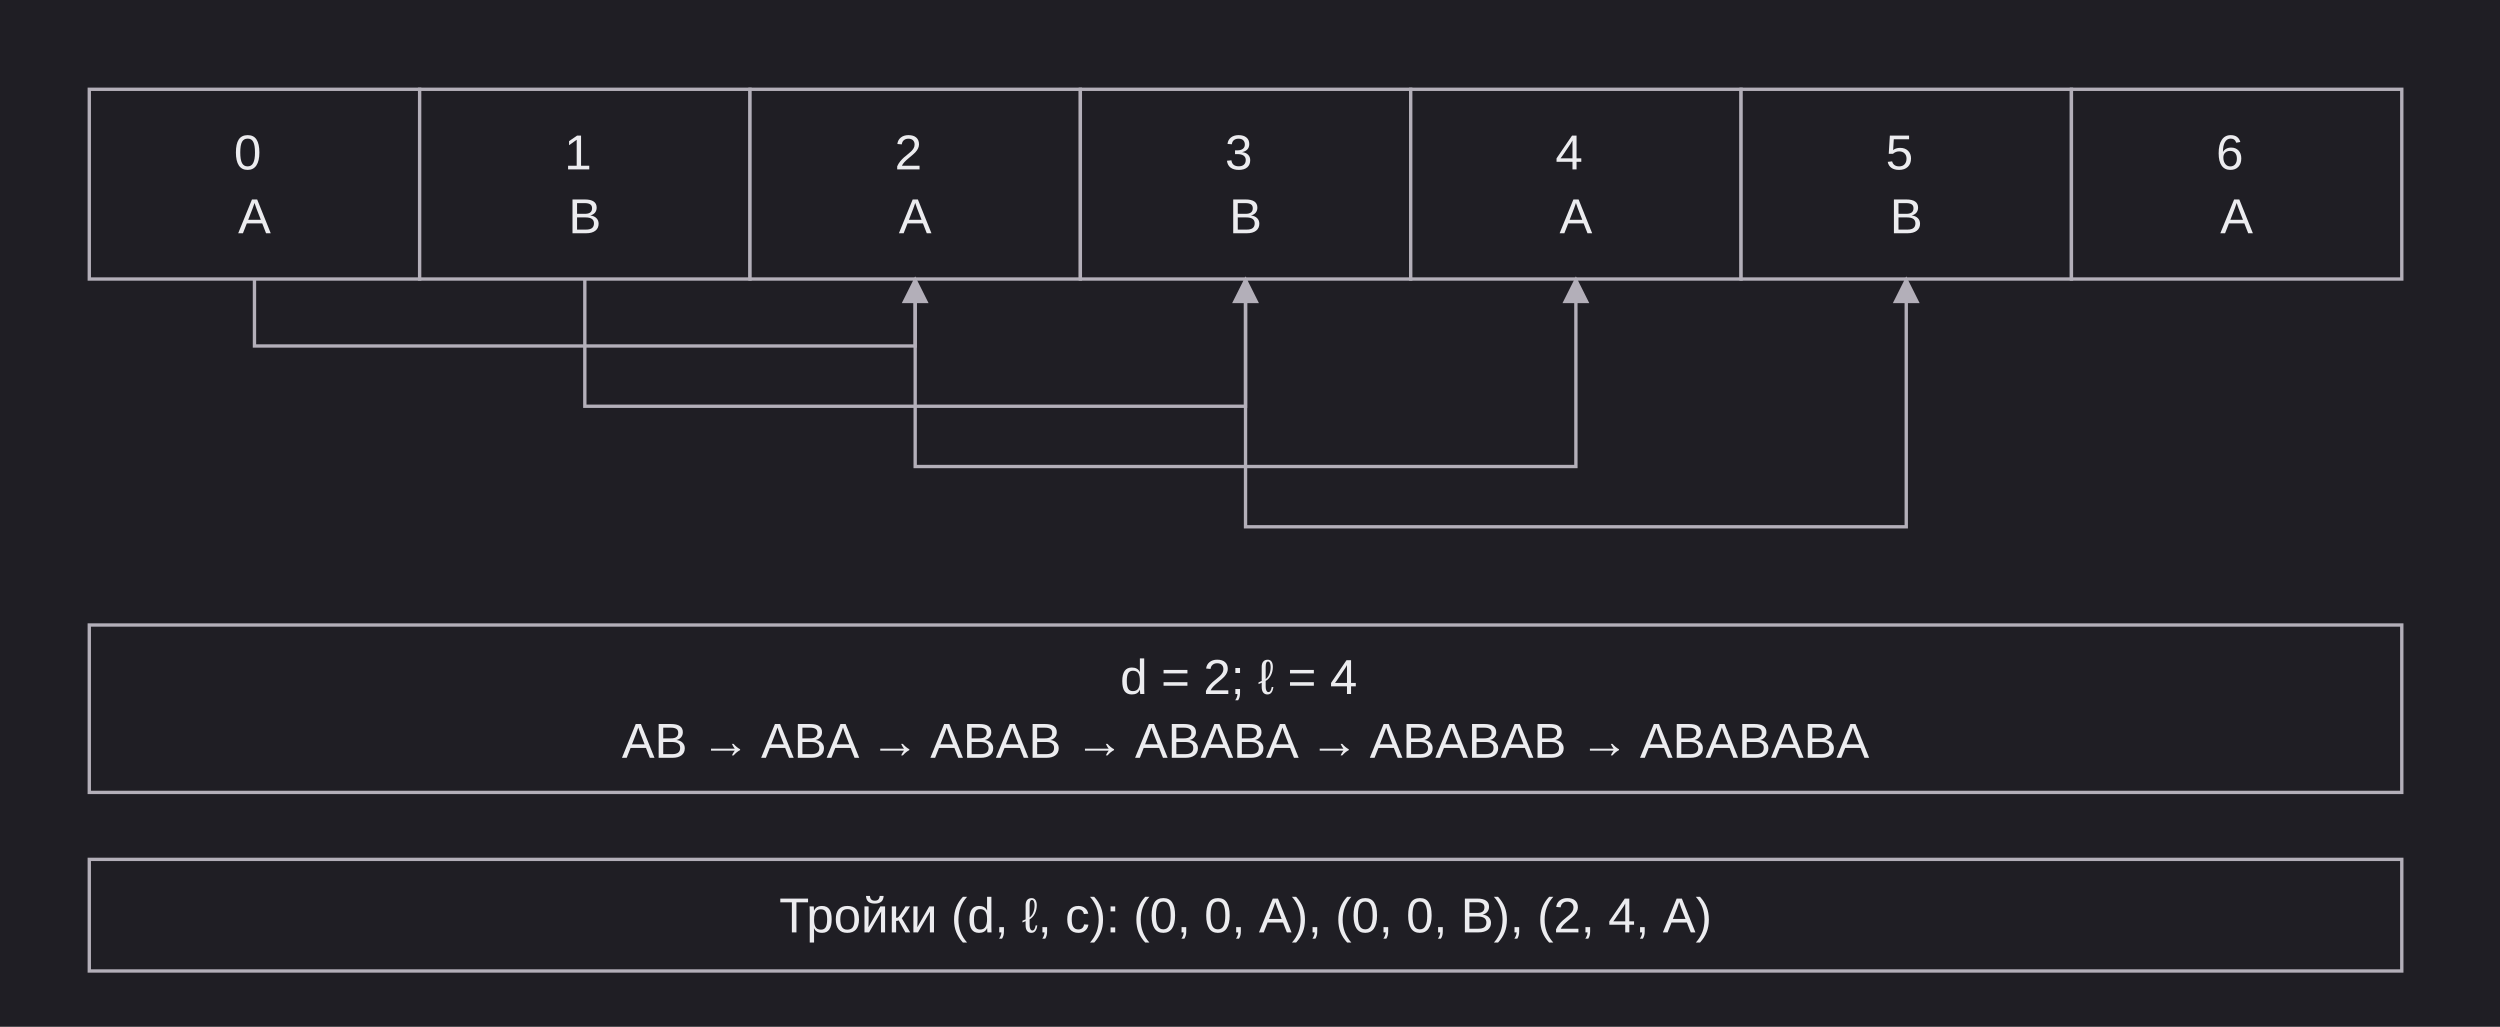
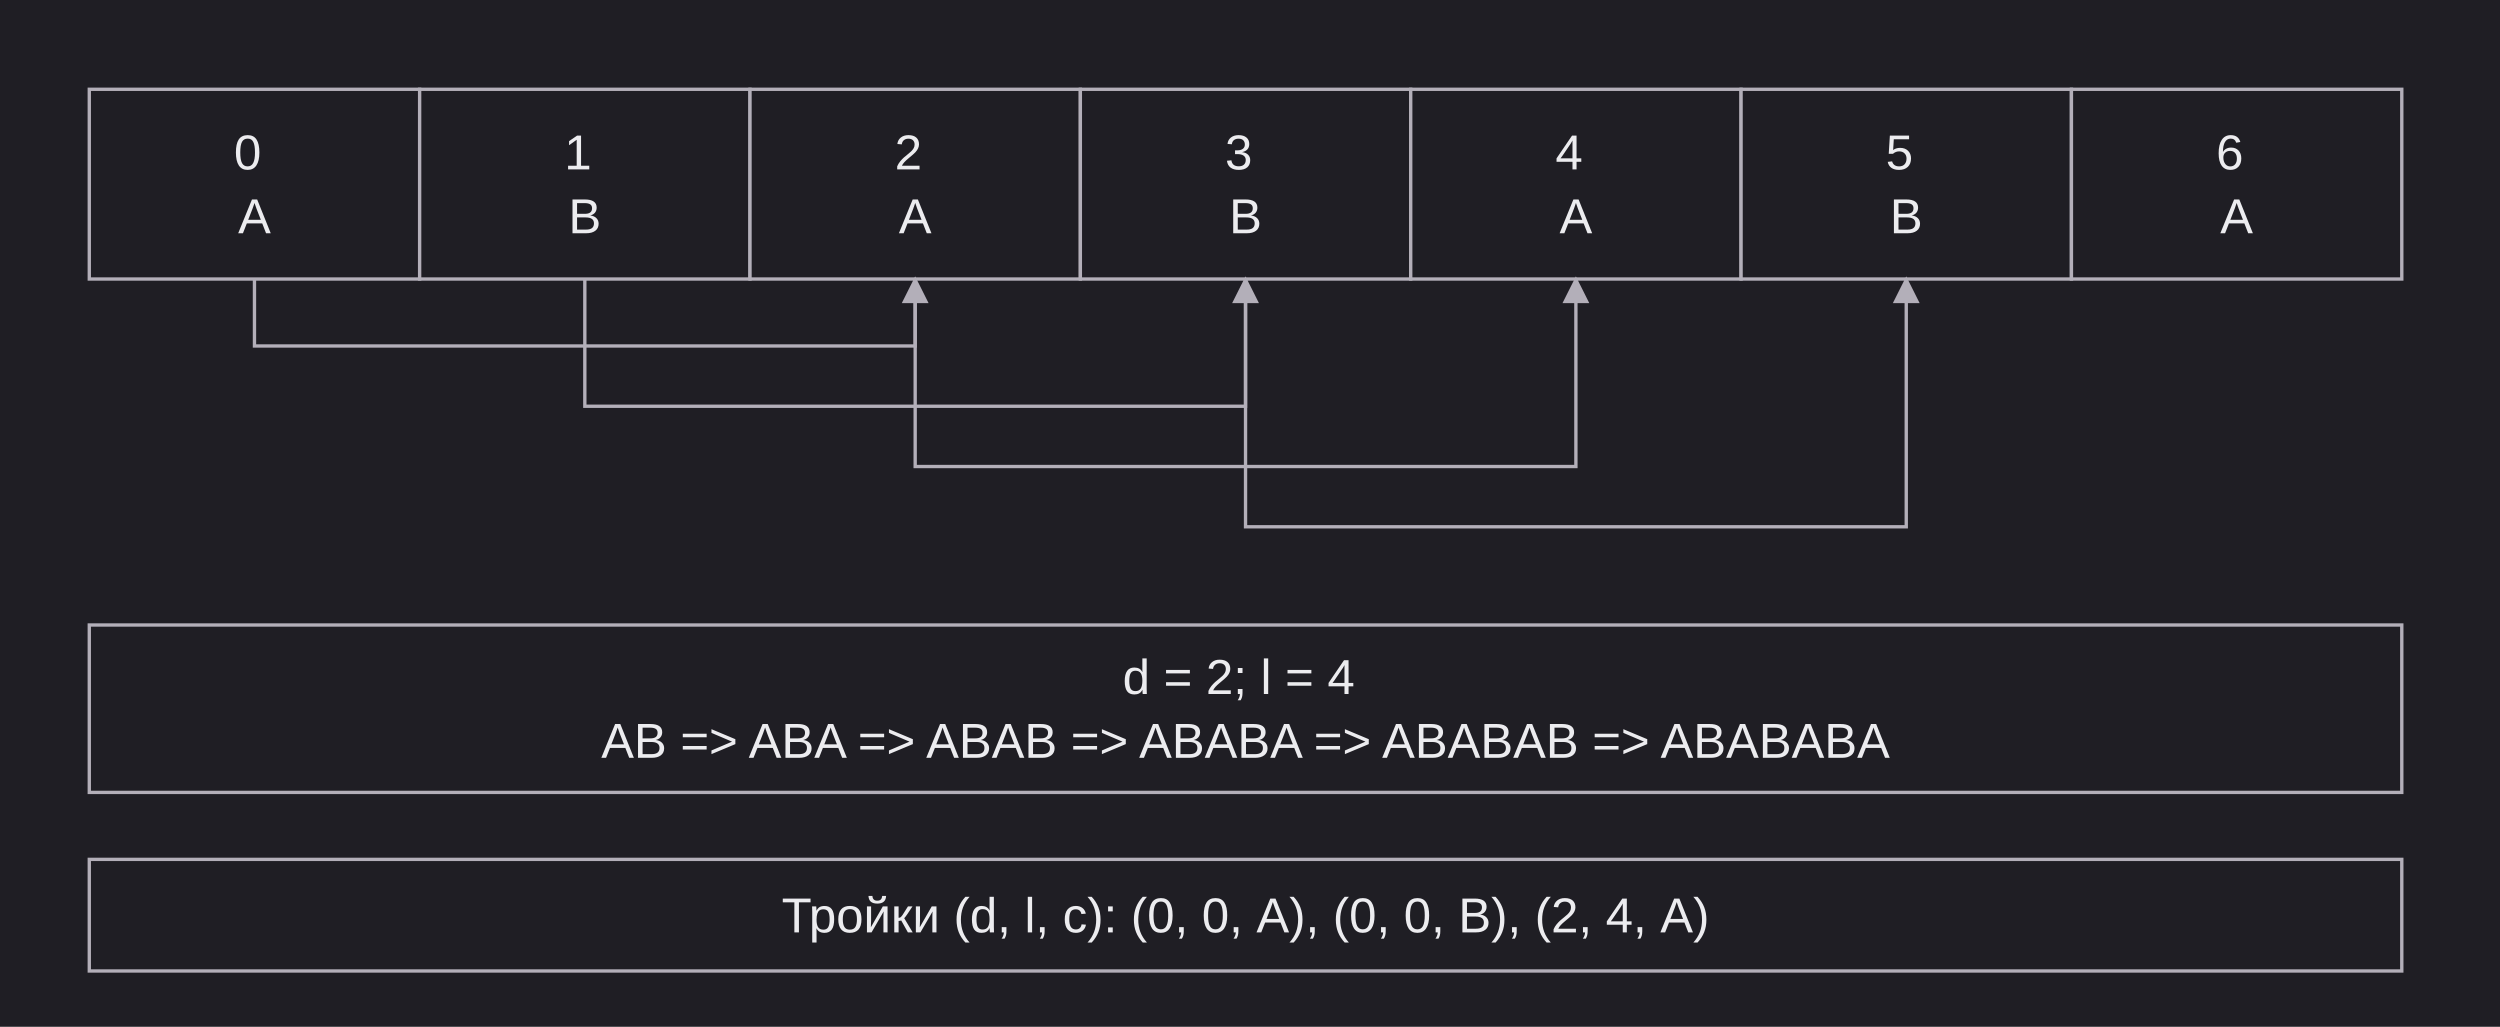
<svg xmlns="http://www.w3.org/2000/svg" width="1120" height="460" viewBox="0 0 1120 460">
  <defs>
    <marker id="arrow" viewBox="0 0 10 10" refX="9" refY="5" markerWidth="8" markerHeight="8" orient="auto">
      <path d="M0 0 L10 5 L0 10 Z" fill="#b3afb9" />
    </marker>
  </defs>
  <rect width="100%" height="100%" fill="#1f1e24" />
  <rect x="40" y="40" width="148" height="85" rx="0" fill="#1f1e24" stroke="#b3afb9" stroke-width="1.5" />
  <text x="114.0" y="75.9" text-anchor="middle" font-family="Arial,sans-serif" font-size="22" fill="#ececef">
    <tspan x="114.0" dy="0">0</tspan>
    <tspan x="114.0" dy="28.6">A</tspan>
  </text>
  <rect x="188" y="40" width="148" height="85" rx="0" fill="#1f1e24" stroke="#b3afb9" stroke-width="1.5" />
  <text x="262.0" y="75.9" text-anchor="middle" font-family="Arial,sans-serif" font-size="22" fill="#ececef">
    <tspan x="262.0" dy="0">1</tspan>
    <tspan x="262.0" dy="28.6">B</tspan>
  </text>
  <rect x="336" y="40" width="148" height="85" rx="0" fill="#1f1e24" stroke="#b3afb9" stroke-width="1.5" />
  <text x="410.0" y="75.9" text-anchor="middle" font-family="Arial,sans-serif" font-size="22" fill="#ececef">
    <tspan x="410.0" dy="0">2</tspan>
    <tspan x="410.0" dy="28.6">A</tspan>
  </text>
  <rect x="484" y="40" width="148" height="85" rx="0" fill="#1f1e24" stroke="#b3afb9" stroke-width="1.5" />
  <text x="558.0" y="75.9" text-anchor="middle" font-family="Arial,sans-serif" font-size="22" fill="#ececef">
    <tspan x="558.0" dy="0">3</tspan>
    <tspan x="558.0" dy="28.6">B</tspan>
  </text>
  <rect x="632" y="40" width="148" height="85" rx="0" fill="#1f1e24" stroke="#b3afb9" stroke-width="1.5" />
  <text x="706.0" y="75.9" text-anchor="middle" font-family="Arial,sans-serif" font-size="22" fill="#ececef">
    <tspan x="706.0" dy="0">4</tspan>
    <tspan x="706.0" dy="28.6">A</tspan>
  </text>
  <rect x="780" y="40" width="148" height="85" rx="0" fill="#1f1e24" stroke="#b3afb9" stroke-width="1.5" />
  <text x="854.0" y="75.9" text-anchor="middle" font-family="Arial,sans-serif" font-size="22" fill="#ececef">
    <tspan x="854.0" dy="0">5</tspan>
    <tspan x="854.0" dy="28.6">B</tspan>
  </text>
  <rect x="928" y="40" width="148" height="85" rx="0" fill="#1f1e24" stroke="#b3afb9" stroke-width="1.5" />
  <text x="1002.0" y="75.9" text-anchor="middle" font-family="Arial,sans-serif" font-size="22" fill="#ececef">
    <tspan x="1002.0" dy="0">6</tspan>
    <tspan x="1002.0" dy="28.6">A</tspan>
  </text>
  <rect x="40" y="280" width="1036" height="75" rx="0" fill="#1f1e24" stroke="#b3afb9" stroke-width="1.5" />
  <text x="558.0" y="310.9" text-anchor="middle" font-family="Arial,sans-serif" font-size="22" fill="#ececef">
-     <tspan x="558.0" dy="0">d = 2; ℓ = 4</tspan>
-     <tspan x="558.0" dy="28.6">AB → ABA → ABAB → ABABA → ABABAB → ABABABA</tspan>
+     <tspan x="558.0" dy="0">d = 2; l = 4</tspan>
+     <tspan x="558.0" dy="28.6">AB =&gt; ABA =&gt; ABAB =&gt; ABABA =&gt; ABABAB =&gt; ABABABA</tspan>
  </text>
  <rect x="40" y="385" width="1036" height="50" rx="0" fill="#1f1e24" stroke="#b3afb9" stroke-width="1.5" />
  <text x="558.0" y="417.7" text-anchor="middle" font-family="Arial,sans-serif" font-size="22" fill="#ececef">
-     <tspan x="558.0" dy="0">Тройки (d, ℓ, c): (0, 0, A), (0, 0, B), (2, 4, A)</tspan>
+     <tspan x="558.0" dy="0">Тройки (d, l, c): (0, 0, A), (0, 0, B), (2, 4, A)</tspan>
  </text>
  <path d="M114,125 L114,155 L410,155 L410,125" fill="none" stroke="#b3afb9" stroke-width="1.5" marker-end="url(#arrow)" />
  <path d="M262,125 L262,182 L558,182 L558,125" fill="none" stroke="#b3afb9" stroke-width="1.5" marker-end="url(#arrow)" />
  <path d="M410,125 L410,209 L706,209 L706,125" fill="none" stroke="#b3afb9" stroke-width="1.5" marker-end="url(#arrow)" />
  <path d="M558,125 L558,236 L854,236 L854,125" fill="none" stroke="#b3afb9" stroke-width="1.5" marker-end="url(#arrow)" />
</svg>
